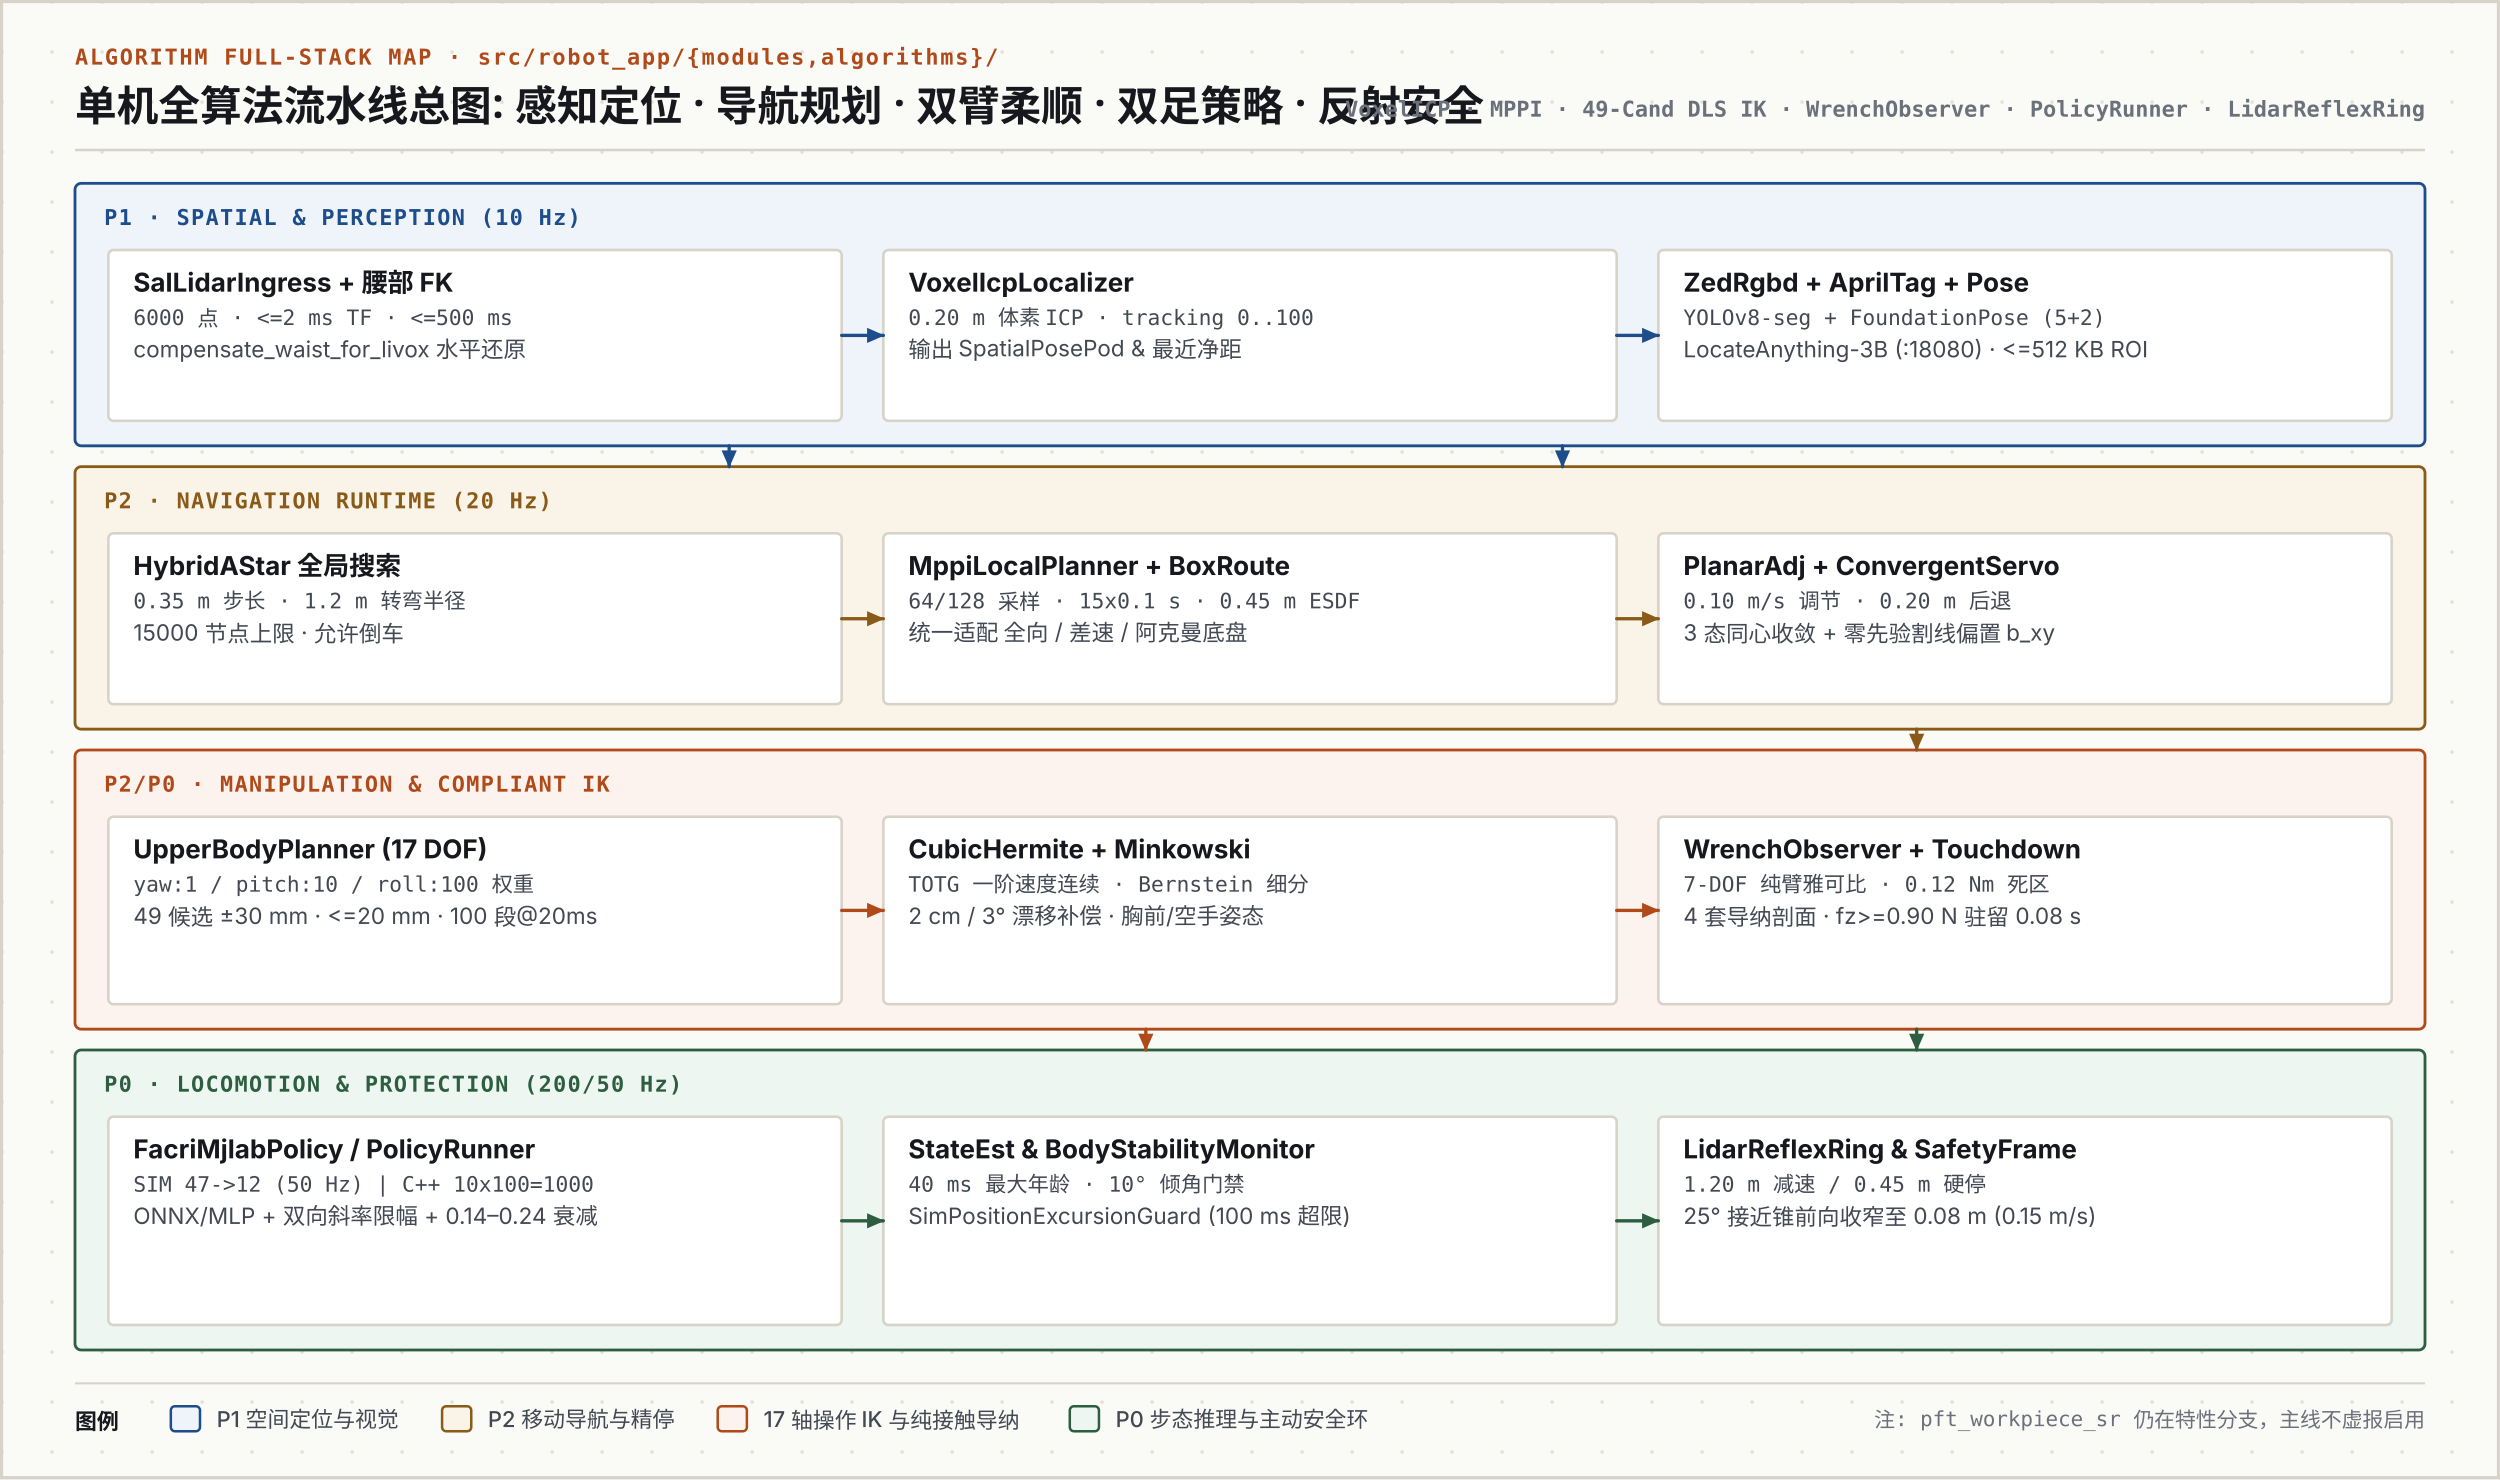
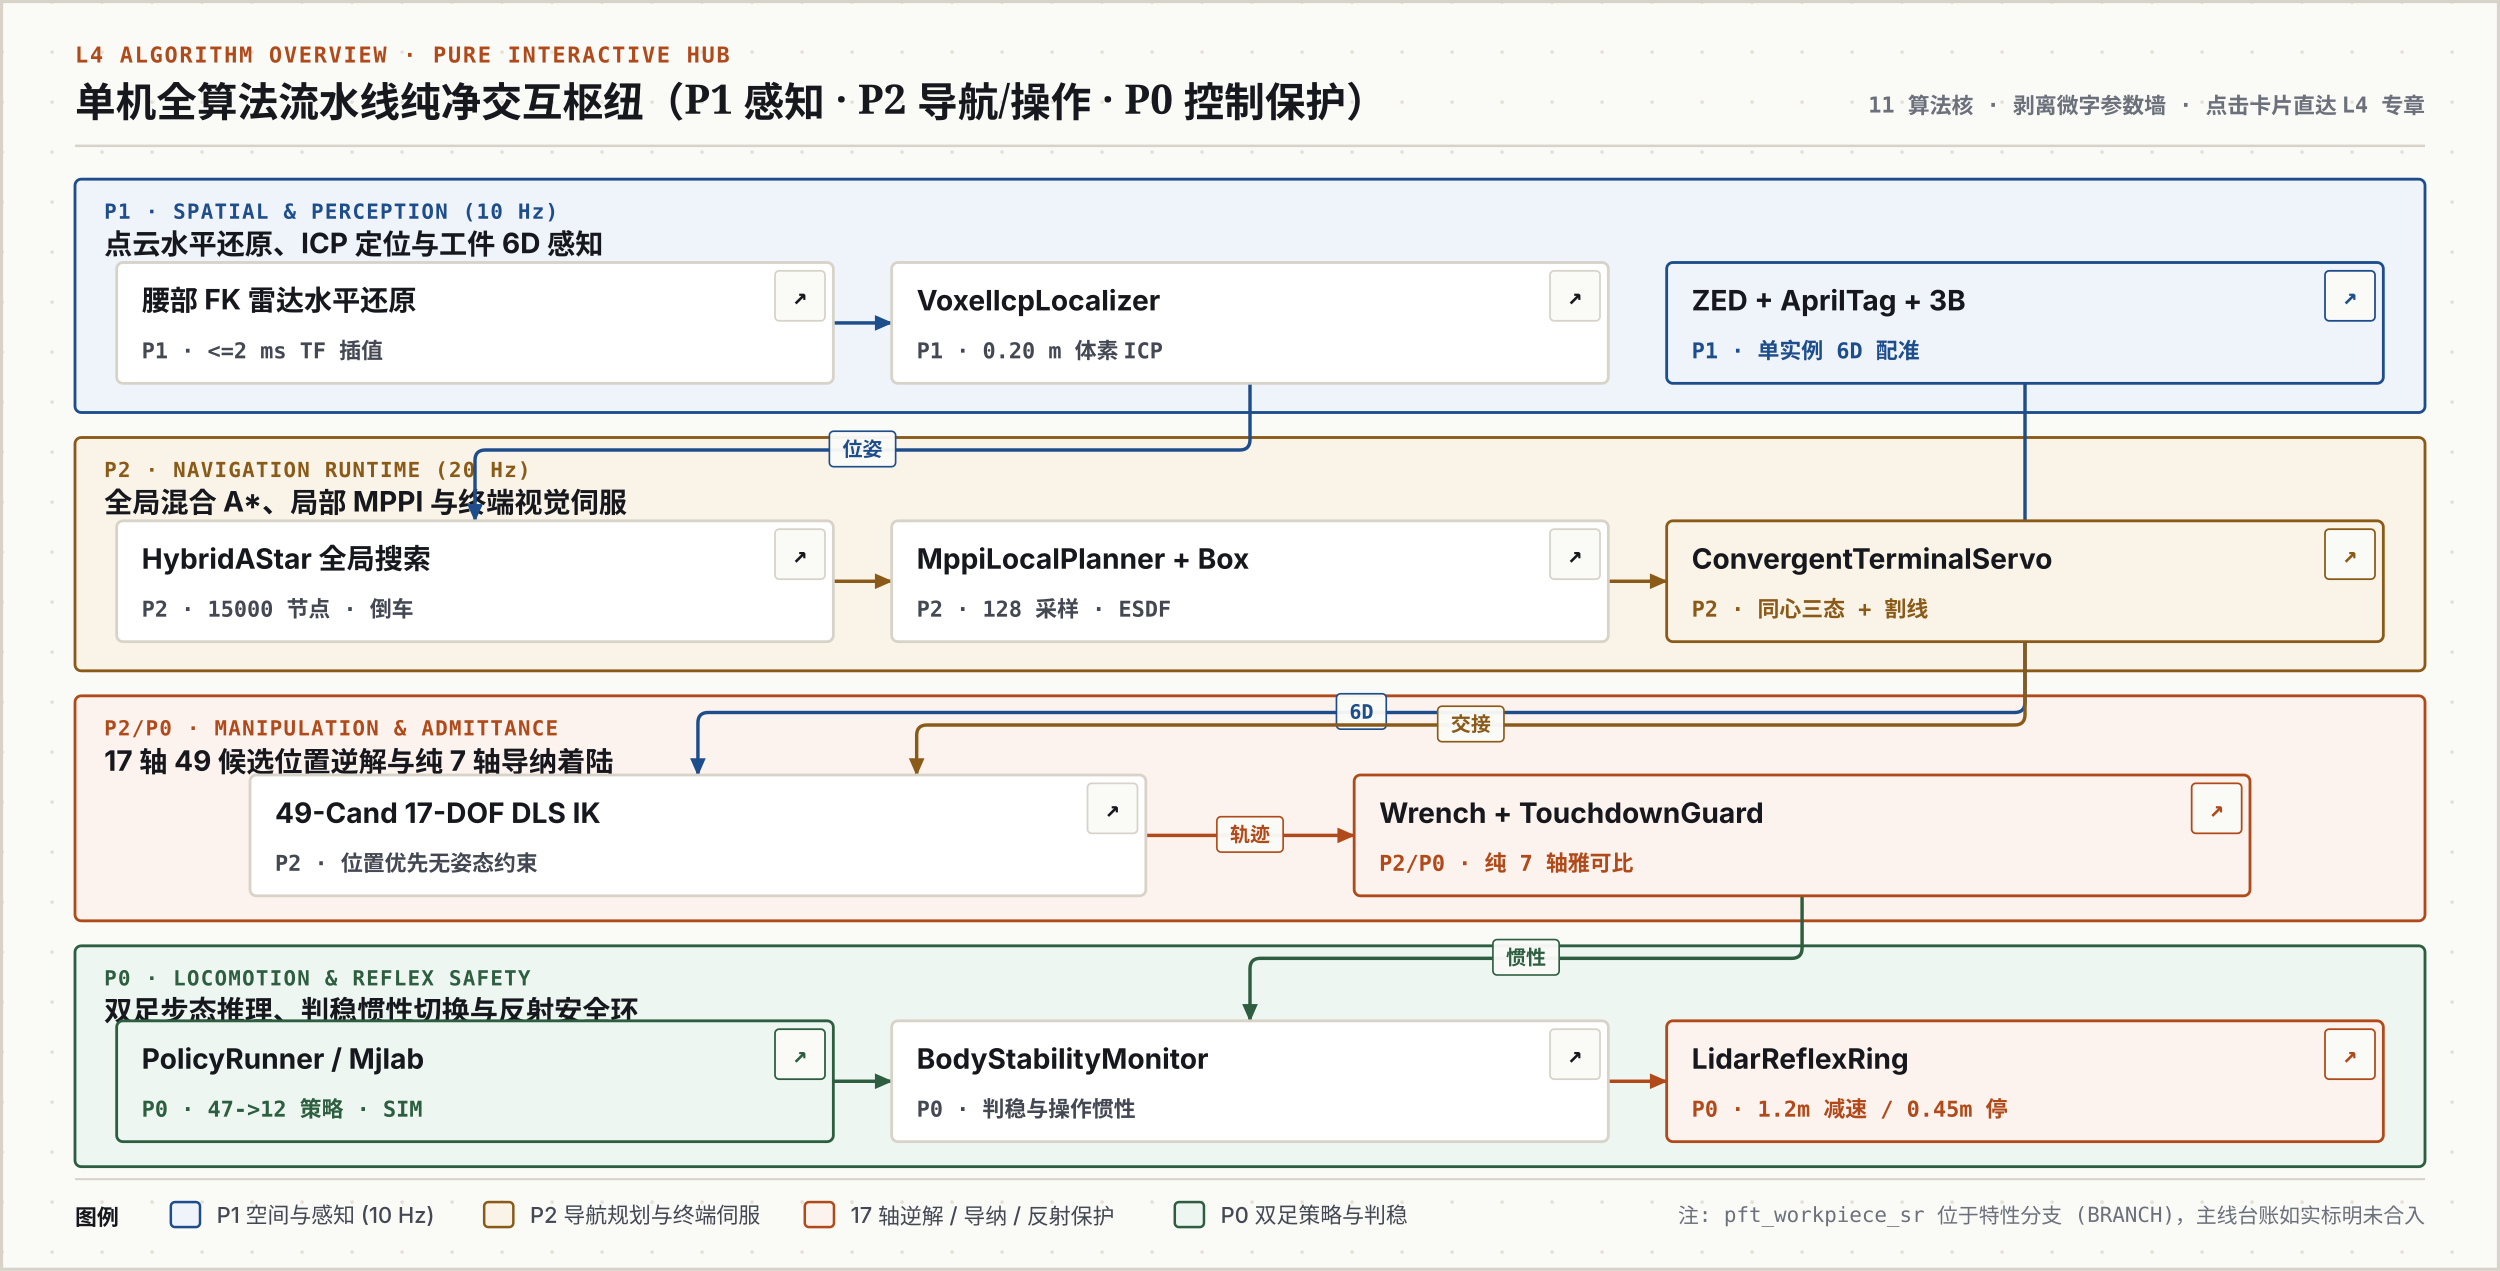
- <svg xmlns="http://www.w3.org/2000/svg" viewBox="0 0 1200 710" width="1200" height="710" role="img" aria-labelledby="diagram-title diagram-desc">
+ <svg xmlns="http://www.w3.org/2000/svg" class="interactive-arch-svg" data-diagram-id="algo-full-stack-map" viewBox="0 0 1200 610" width="1200" height="610" role="group" aria-labelledby="algo-full-stack-map-title" aria-describedby="algo-full-stack-map-desc">
  <defs>
-     <pattern id="dot-grid" width="24" height="24" patternUnits="userSpaceOnUse">
+     <pattern id="algo-full-stack-map-dot-grid" width="24" height="24" patternUnits="userSpaceOnUse">
      <circle cx="1" cy="1" r="0.9" fill="#E6E1D6" />
    </pattern>
-     <marker id="arrow-ink" viewBox="0 0 10 10" refX="8.5" refY="5" markerWidth="6.5" markerHeight="6.5" orient="auto-start-reverse">
+     <marker id="algo-full-stack-map-arrow-ink" viewBox="0 0 10 10" refX="8.5" refY="5" markerWidth="6.5" markerHeight="6.5" orient="auto-start-reverse">
      <path d="M 1 1.5 L 9 5 L 1 8.5 z" fill="#16181D" />
    </marker>
-     <marker id="arrow-terracotta" viewBox="0 0 10 10" refX="8.5" refY="5" markerWidth="6.5" markerHeight="6.5" orient="auto-start-reverse">
+     <marker id="algo-full-stack-map-arrow-terracotta" viewBox="0 0 10 10" refX="8.5" refY="5" markerWidth="6.5" markerHeight="6.5" orient="auto-start-reverse">
      <path d="M 1 1.5 L 9 5 L 1 8.5 z" fill="#B04A1A" />
    </marker>
-     <marker id="arrow-forest" viewBox="0 0 10 10" refX="8.5" refY="5" markerWidth="6.5" markerHeight="6.5" orient="auto-start-reverse">
+     <marker id="algo-full-stack-map-arrow-forest" viewBox="0 0 10 10" refX="8.5" refY="5" markerWidth="6.5" markerHeight="6.5" orient="auto-start-reverse">
      <path d="M 1 1.5 L 9 5 L 1 8.5 z" fill="#2C5E3F" />
    </marker>
-     <marker id="arrow-slate" viewBox="0 0 10 10" refX="8.5" refY="5" markerWidth="6.5" markerHeight="6.5" orient="auto-start-reverse">
+     <marker id="algo-full-stack-map-arrow-slate" viewBox="0 0 10 10" refX="8.5" refY="5" markerWidth="6.5" markerHeight="6.5" orient="auto-start-reverse">
      <path d="M 1 1.5 L 9 5 L 1 8.5 z" fill="#1E4D8C" />
    </marker>
-     <marker id="arrow-ochre" viewBox="0 0 10 10" refX="8.5" refY="5" markerWidth="6.5" markerHeight="6.5" orient="auto-start-reverse">
+     <marker id="algo-full-stack-map-arrow-ochre" viewBox="0 0 10 10" refX="8.5" refY="5" markerWidth="6.5" markerHeight="6.5" orient="auto-start-reverse">
      <path d="M 1 1.5 L 9 5 L 1 8.5 z" fill="#8A5A19" />
    </marker>
-     <marker id="arrow-mute" viewBox="0 0 10 10" refX="8.5" refY="5" markerWidth="6.5" markerHeight="6.5" orient="auto-start-reverse">
+     <marker id="algo-full-stack-map-arrow-mute" viewBox="0 0 10 10" refX="8.5" refY="5" markerWidth="6.5" markerHeight="6.5" orient="auto-start-reverse">
      <path d="M 1 1.5 L 9 5 L 1 8.5 z" fill="#8C877C" />
    </marker>
  </defs>
-   <rect x="0" y="0" width="1200" height="710" fill="#FAFAF7" />
-   <rect x="0" y="0" width="1200" height="710" fill="url(#dot-grid)" />
-   <rect x="0.75" y="0.75" width="1198.5" height="708.5" fill="none" stroke="#D8D3C8" stroke-width="1.5" />
-   <rect x="36.0" y="88.0" width="1128.0" height="126.0" rx="3.0" fill="#EFF4FA" stroke="#1E4D8C" stroke-width="1.35" />
-   <text x="50.0" y="108.0" font-family="&quot;JetBrains Mono&quot;, monospace" font-size="10.5" font-weight="700" fill="#1E4D8C" letter-spacing="0.06em">P1 · SPATIAL &amp; PERCEPTION (10 Hz)</text>
-   <rect x="36.0" y="224.0" width="1128.0" height="126.0" rx="3.0" fill="#FAF4E8" stroke="#8A5A19" stroke-width="1.35" />
-   <text x="50.0" y="244.0" font-family="&quot;JetBrains Mono&quot;, monospace" font-size="10.5" font-weight="700" fill="#8A5A19" letter-spacing="0.06em">P2 · NAVIGATION RUNTIME (20 Hz)</text>
-   <rect x="36.0" y="360.0" width="1128.0" height="134.0" rx="3.0" fill="#FDF3EE" stroke="#B04A1A" stroke-width="1.35" />
-   <text x="50.0" y="380.0" font-family="&quot;JetBrains Mono&quot;, monospace" font-size="10.5" font-weight="700" fill="#B04A1A" letter-spacing="0.06em">P2/P0 · MANIPULATION &amp; COMPLIANT IK</text>
-   <rect x="36.0" y="504.0" width="1128.0" height="144.0" rx="3.0" fill="#EEF6F1" stroke="#2C5E3F" stroke-width="1.35" />
-   <text x="50.0" y="524.0" font-family="&quot;JetBrains Mono&quot;, monospace" font-size="10.5" font-weight="700" fill="#2C5E3F" letter-spacing="0.06em">P0 · LOCOMOTION &amp; PROTECTION (200/50 Hz)</text>
-   <rect x="52.0" y="120.0" width="352.0" height="82.0" rx="2.5" fill="#FFFFFF" stroke="#D8D3C8" stroke-width="1.25" />
-   <text x="64.0" y="140.0" font-family="&quot;Inter&quot;, &quot;PingFang SC&quot;, &quot;Noto Sans SC&quot;, sans-serif" font-size="12.5" font-weight="700" fill="#16181D">SalLidarIngress + 腰部 FK</text>
-   <text x="64.0" y="156.0" font-family="&quot;JetBrains Mono&quot;, monospace" font-size="10.2" font-weight="500" fill="#434853">6000 点 · &lt;=2 ms TF · &lt;=500 ms</text>
-   <text x="64.0" y="171.5" font-family="&quot;Inter&quot;, &quot;PingFang SC&quot;, &quot;Noto Sans SC&quot;, sans-serif" font-size="10.8" font-weight="400" fill="#434853">compensate_waist_for_livox 水平还原</text>
-   <rect x="424.0" y="120.0" width="352.0" height="82.0" rx="2.5" fill="#FFFFFF" stroke="#D8D3C8" stroke-width="1.25" />
-   <text x="436.0" y="140.0" font-family="&quot;Inter&quot;, &quot;PingFang SC&quot;, &quot;Noto Sans SC&quot;, sans-serif" font-size="12.5" font-weight="700" fill="#16181D">VoxelIcpLocalizer</text>
-   <text x="436.0" y="156.0" font-family="&quot;JetBrains Mono&quot;, monospace" font-size="10.2" font-weight="500" fill="#434853">0.20 m 体素 ICP · tracking 0..100</text>
-   <text x="436.0" y="171.5" font-family="&quot;Inter&quot;, &quot;PingFang SC&quot;, &quot;Noto Sans SC&quot;, sans-serif" font-size="10.8" font-weight="400" fill="#434853">输出 SpatialPosePod &amp; 最近净距</text>
-   <rect x="796.0" y="120.0" width="352.0" height="82.0" rx="2.5" fill="#FFFFFF" stroke="#D8D3C8" stroke-width="1.25" />
-   <text x="808.0" y="140.0" font-family="&quot;Inter&quot;, &quot;PingFang SC&quot;, &quot;Noto Sans SC&quot;, sans-serif" font-size="12.5" font-weight="700" fill="#16181D">ZedRgbd + AprilTag + Pose</text>
-   <text x="808.0" y="156.0" font-family="&quot;JetBrains Mono&quot;, monospace" font-size="10.2" font-weight="500" fill="#434853">YOLOv8-seg + FoundationPose (5+2)</text>
-   <text x="808.0" y="171.5" font-family="&quot;Inter&quot;, &quot;PingFang SC&quot;, &quot;Noto Sans SC&quot;, sans-serif" font-size="10.8" font-weight="400" fill="#434853">LocateAnything-3B (:18080) · &lt;=512 KB ROI</text>
-   <rect x="52.0" y="256.0" width="352.0" height="82.0" rx="2.5" fill="#FFFFFF" stroke="#D8D3C8" stroke-width="1.25" />
-   <text x="64.0" y="276.0" font-family="&quot;Inter&quot;, &quot;PingFang SC&quot;, &quot;Noto Sans SC&quot;, sans-serif" font-size="12.5" font-weight="700" fill="#16181D">HybridAStar 全局搜索</text>
-   <text x="64.0" y="292.0" font-family="&quot;JetBrains Mono&quot;, monospace" font-size="10.2" font-weight="500" fill="#434853">0.35 m 步长 · 1.2 m 转弯半径</text>
-   <text x="64.0" y="307.5" font-family="&quot;Inter&quot;, &quot;PingFang SC&quot;, &quot;Noto Sans SC&quot;, sans-serif" font-size="10.8" font-weight="400" fill="#434853">15000 节点上限 · 允许倒车</text>
-   <rect x="424.0" y="256.0" width="352.0" height="82.0" rx="2.5" fill="#FFFFFF" stroke="#D8D3C8" stroke-width="1.25" />
-   <text x="436.0" y="276.0" font-family="&quot;Inter&quot;, &quot;PingFang SC&quot;, &quot;Noto Sans SC&quot;, sans-serif" font-size="12.5" font-weight="700" fill="#16181D">MppiLocalPlanner + BoxRoute</text>
-   <text x="436.0" y="292.0" font-family="&quot;JetBrains Mono&quot;, monospace" font-size="10.2" font-weight="500" fill="#434853">64/128 采样 · 15x0.1 s · 0.45 m ESDF</text>
-   <text x="436.0" y="307.5" font-family="&quot;Inter&quot;, &quot;PingFang SC&quot;, &quot;Noto Sans SC&quot;, sans-serif" font-size="10.8" font-weight="400" fill="#434853">统一适配 全向 / 差速 / 阿克曼底盘</text>
-   <rect x="796.0" y="256.0" width="352.0" height="82.0" rx="2.5" fill="#FFFFFF" stroke="#D8D3C8" stroke-width="1.25" />
-   <text x="808.0" y="276.0" font-family="&quot;Inter&quot;, &quot;PingFang SC&quot;, &quot;Noto Sans SC&quot;, sans-serif" font-size="12.5" font-weight="700" fill="#16181D">PlanarAdj + ConvergentServo</text>
-   <text x="808.0" y="292.0" font-family="&quot;JetBrains Mono&quot;, monospace" font-size="10.2" font-weight="500" fill="#434853">0.10 m/s 调节 · 0.20 m 后退</text>
-   <text x="808.0" y="307.5" font-family="&quot;Inter&quot;, &quot;PingFang SC&quot;, &quot;Noto Sans SC&quot;, sans-serif" font-size="10.8" font-weight="400" fill="#434853">3 态同心收敛 + 零先验割线偏置 b_xy</text>
-   <rect x="52.0" y="392.0" width="352.0" height="90.0" rx="2.5" fill="#FFFFFF" stroke="#D8D3C8" stroke-width="1.25" />
-   <text x="64.0" y="412.0" font-family="&quot;Inter&quot;, &quot;PingFang SC&quot;, &quot;Noto Sans SC&quot;, sans-serif" font-size="12.5" font-weight="700" fill="#16181D">UpperBodyPlanner (17 DOF)</text>
-   <text x="64.0" y="428.0" font-family="&quot;JetBrains Mono&quot;, monospace" font-size="10.2" font-weight="500" fill="#434853">yaw:1 / pitch:10 / roll:100 权重</text>
-   <text x="64.0" y="443.5" font-family="&quot;Inter&quot;, &quot;PingFang SC&quot;, &quot;Noto Sans SC&quot;, sans-serif" font-size="10.8" font-weight="400" fill="#434853">49 候选 ±30 mm · &lt;=20 mm · 100 段@20ms</text>
-   <rect x="424.0" y="392.0" width="352.0" height="90.0" rx="2.5" fill="#FFFFFF" stroke="#D8D3C8" stroke-width="1.25" />
-   <text x="436.0" y="412.0" font-family="&quot;Inter&quot;, &quot;PingFang SC&quot;, &quot;Noto Sans SC&quot;, sans-serif" font-size="12.5" font-weight="700" fill="#16181D">CubicHermite + Minkowski</text>
-   <text x="436.0" y="428.0" font-family="&quot;JetBrains Mono&quot;, monospace" font-size="10.2" font-weight="500" fill="#434853">TOTG 一阶速度连续 · Bernstein 细分</text>
-   <text x="436.0" y="443.5" font-family="&quot;Inter&quot;, &quot;PingFang SC&quot;, &quot;Noto Sans SC&quot;, sans-serif" font-size="10.8" font-weight="400" fill="#434853">2 cm / 3° 漂移补偿 · 胸前/空手姿态</text>
-   <rect x="796.0" y="392.0" width="352.0" height="90.0" rx="2.5" fill="#FFFFFF" stroke="#D8D3C8" stroke-width="1.25" />
-   <text x="808.0" y="412.0" font-family="&quot;Inter&quot;, &quot;PingFang SC&quot;, &quot;Noto Sans SC&quot;, sans-serif" font-size="12.5" font-weight="700" fill="#16181D">WrenchObserver + Touchdown</text>
-   <text x="808.0" y="428.0" font-family="&quot;JetBrains Mono&quot;, monospace" font-size="10.2" font-weight="500" fill="#434853">7-DOF 纯臂雅可比 · 0.12 Nm 死区</text>
-   <text x="808.0" y="443.5" font-family="&quot;Inter&quot;, &quot;PingFang SC&quot;, &quot;Noto Sans SC&quot;, sans-serif" font-size="10.8" font-weight="400" fill="#434853">4 套导纳剖面 · fz&gt;=0.90 N 驻留 0.08 s</text>
-   <rect x="52.0" y="536.0" width="352.0" height="100.0" rx="2.5" fill="#FFFFFF" stroke="#D8D3C8" stroke-width="1.25" />
-   <text x="64.0" y="556.0" font-family="&quot;Inter&quot;, &quot;PingFang SC&quot;, &quot;Noto Sans SC&quot;, sans-serif" font-size="12.5" font-weight="700" fill="#16181D">FacriMjlabPolicy / PolicyRunner</text>
-   <text x="64.0" y="572.0" font-family="&quot;JetBrains Mono&quot;, monospace" font-size="10.2" font-weight="500" fill="#434853">SIM 47-&gt;12 (50 Hz) | C++ 10x100=1000</text>
-   <text x="64.0" y="587.5" font-family="&quot;Inter&quot;, &quot;PingFang SC&quot;, &quot;Noto Sans SC&quot;, sans-serif" font-size="10.8" font-weight="400" fill="#434853">ONNX/MLP + 双向斜率限幅 + 0.14–0.24 衰减</text>
-   <rect x="424.0" y="536.0" width="352.0" height="100.0" rx="2.5" fill="#FFFFFF" stroke="#D8D3C8" stroke-width="1.25" />
-   <text x="436.0" y="556.0" font-family="&quot;Inter&quot;, &quot;PingFang SC&quot;, &quot;Noto Sans SC&quot;, sans-serif" font-size="12.5" font-weight="700" fill="#16181D">StateEst &amp; BodyStabilityMonitor</text>
-   <text x="436.0" y="572.0" font-family="&quot;JetBrains Mono&quot;, monospace" font-size="10.2" font-weight="500" fill="#434853">40 ms 最大年龄 · 10° 倾角门禁</text>
-   <text x="436.0" y="587.5" font-family="&quot;Inter&quot;, &quot;PingFang SC&quot;, &quot;Noto Sans SC&quot;, sans-serif" font-size="10.8" font-weight="400" fill="#434853">SimPositionExcursionGuard (100 ms 超限)</text>
-   <rect x="796.0" y="536.0" width="352.0" height="100.0" rx="2.5" fill="#FFFFFF" stroke="#D8D3C8" stroke-width="1.25" />
-   <text x="808.0" y="556.0" font-family="&quot;Inter&quot;, &quot;PingFang SC&quot;, &quot;Noto Sans SC&quot;, sans-serif" font-size="12.5" font-weight="700" fill="#16181D">LidarReflexRing &amp; SafetyFrame</text>
-   <text x="808.0" y="572.0" font-family="&quot;JetBrains Mono&quot;, monospace" font-size="10.2" font-weight="500" fill="#434853">1.20 m 减速 / 0.45 m 硬停</text>
-   <text x="808.0" y="587.5" font-family="&quot;Inter&quot;, &quot;PingFang SC&quot;, &quot;Noto Sans SC&quot;, sans-serif" font-size="10.8" font-weight="400" fill="#434853">25° 接近锥前向收窄至 0.08 m (0.15 m/s)</text>
-   <path d="M 404.0 161.0 L 424.0 161.0" fill="none" stroke="#1E4D8C" stroke-width="1.60" stroke-linejoin="round" stroke-linecap="round" marker-end="url(#arrow-slate)" />
-   <path d="M 776.0 161.0 L 796.0 161.0" fill="none" stroke="#1E4D8C" stroke-width="1.60" stroke-linejoin="round" stroke-linecap="round" marker-end="url(#arrow-slate)" />
-   <path d="M 404.0 297.0 L 424.0 297.0" fill="none" stroke="#8A5A19" stroke-width="1.60" stroke-linejoin="round" stroke-linecap="round" marker-end="url(#arrow-ochre)" />
-   <path d="M 776.0 297.0 L 796.0 297.0" fill="none" stroke="#8A5A19" stroke-width="1.60" stroke-linejoin="round" stroke-linecap="round" marker-end="url(#arrow-ochre)" />
-   <path d="M 404.0 437.0 L 424.0 437.0" fill="none" stroke="#B04A1A" stroke-width="1.60" stroke-linejoin="round" stroke-linecap="round" marker-end="url(#arrow-terracotta)" />
-   <path d="M 776.0 437.0 L 796.0 437.0" fill="none" stroke="#B04A1A" stroke-width="1.60" stroke-linejoin="round" stroke-linecap="round" marker-end="url(#arrow-terracotta)" />
-   <path d="M 404.0 586.0 L 424.0 586.0" fill="none" stroke="#2C5E3F" stroke-width="1.60" stroke-linejoin="round" stroke-linecap="round" marker-end="url(#arrow-forest)" />
-   <path d="M 776.0 586.0 L 796.0 586.0" fill="none" stroke="#2C5E3F" stroke-width="1.60" stroke-linejoin="round" stroke-linecap="round" marker-end="url(#arrow-forest)" />
-   <path d="M 350.0 214.0 L 350.0 224.0" fill="none" stroke="#1E4D8C" stroke-width="1.60" stroke-linejoin="round" stroke-linecap="round" marker-end="url(#arrow-slate)" />
-   <path d="M 750.0 214.0 L 750.0 224.0" fill="none" stroke="#1E4D8C" stroke-width="1.60" stroke-linejoin="round" stroke-linecap="round" marker-end="url(#arrow-slate)" />
-   <path d="M 920.0 350.0 L 920.0 360.0" fill="none" stroke="#8A5A19" stroke-width="1.60" stroke-linejoin="round" stroke-linecap="round" marker-end="url(#arrow-ochre)" />
-   <path d="M 550.0 494.0 L 550.0 504.0" fill="none" stroke="#B04A1A" stroke-width="1.60" stroke-linejoin="round" stroke-linecap="round" marker-end="url(#arrow-terracotta)" />
-   <path d="M 920.0 494.0 L 920.0 504.0" fill="none" stroke="#2C5E3F" stroke-width="1.60" stroke-linejoin="round" stroke-linecap="round" marker-end="url(#arrow-forest)" />
-   <line x1="36.0" y1="664.0" x2="1164.0" y2="664.0" stroke="#D8D3C8" stroke-width="1.00" />
-   <text x="36.0" y="686.0" font-family="&quot;JetBrains Mono&quot;, monospace" font-size="10.5" font-weight="700" fill="#16181D">图例</text>
-   <rect x="82.0" y="675.0" width="14.0" height="12.0" rx="2.0" fill="#EFF4FA" stroke="#1E4D8C" stroke-width="1.20" />
-   <text x="104.0" y="685.0" font-family="&quot;Inter&quot;, &quot;PingFang SC&quot;, &quot;Noto Sans SC&quot;, sans-serif" font-size="10.5" font-weight="500" fill="#434853">P1 空间定位与视觉</text>
-   <rect x="212.2" y="675.0" width="14.0" height="12.0" rx="2.0" fill="#FAF4E8" stroke="#8A5A19" stroke-width="1.20" />
-   <text x="234.2" y="685.0" font-family="&quot;Inter&quot;, &quot;PingFang SC&quot;, &quot;Noto Sans SC&quot;, sans-serif" font-size="10.5" font-weight="500" fill="#434853">P2 移动导航与精停</text>
-   <rect x="344.5" y="675.0" width="14.0" height="12.0" rx="2.0" fill="#FDF3EE" stroke="#B04A1A" stroke-width="1.20" />
-   <text x="366.5" y="685.0" font-family="&quot;Inter&quot;, &quot;PingFang SC&quot;, &quot;Noto Sans SC&quot;, sans-serif" font-size="10.5" font-weight="500" fill="#434853">17 轴操作 IK 与纯接触导纳</text>
-   <rect x="513.5" y="675.0" width="14.0" height="12.0" rx="2.0" fill="#EEF6F1" stroke="#2C5E3F" stroke-width="1.20" />
-   <text x="535.5" y="685.0" font-family="&quot;Inter&quot;, &quot;PingFang SC&quot;, &quot;Noto Sans SC&quot;, sans-serif" font-size="10.5" font-weight="500" fill="#434853">P0 步态推理与主动安全环</text>
-   <text x="1164.0" y="685.0" font-family="&quot;JetBrains Mono&quot;, monospace" font-size="10.0" font-weight="500" fill="#6B707B" text-anchor="end">注: pft_workpiece_sr 仍在特性分支，主线不虚报启用</text>
-   <text x="36.0" y="31.0" font-family="&quot;JetBrains Mono&quot;, monospace" font-size="10.5" font-weight="700" fill="#B04A1A" letter-spacing="0.08em">ALGORITHM FULL-STACK MAP · src/robot_app/{modules,algorithms}/</text>
-   <text x="36.0" y="58.0" font-family="&quot;Noto Serif SC&quot;, &quot;Source Han Serif SC&quot;, Georgia, serif" font-size="20.0" font-weight="700" fill="#16181D">单机全算法流水线总图: 感知定位 · 导航规划 · 双臂柔顺 · 双足策略 · 反射安全</text>
-   <text x="1164.0" y="56.0" font-family="&quot;JetBrains Mono&quot;, monospace" font-size="10.5" font-weight="600" fill="#6B707B" text-anchor="end">VoxelICP · MPPI · 49-Cand DLS IK · WrenchObserver · PolicyRunner · LidarReflexRing</text>
-   <line x1="36.0" y1="72.0" x2="1164.0" y2="72.0" stroke="#D8D3C8" stroke-width="1.20" />
+   <rect x="0" y="0" width="1200" height="610" fill="#FAFAF7" />
+   <rect x="0" y="0" width="1200" height="610" fill="url(#algo-full-stack-map-dot-grid)" />
+   <rect x="0.75" y="0.75" width="1198.5" height="608.5" fill="none" stroke="#D8D3C8" stroke-width="1.5" />
+   <rect x="36.0" y="86.0" width="1128.0" height="112.0" rx="3.0" fill="#EFF4FA" stroke="#1E4D8C" stroke-width="1.35" />
+   <text x="50.0" y="105.0" font-family="&quot;JetBrains Mono&quot;, monospace" font-size="10.0" font-weight="700" fill="#1E4D8C" letter-spacing="0.06em">P1 · SPATIAL &amp; PERCEPTION (10 Hz)</text>
+   <text x="50.0" y="122.0" font-family="&quot;Inter&quot;, &quot;PingFang SC&quot;, &quot;Noto Sans SC&quot;, sans-serif" font-size="13.5" font-weight="700" fill="#16181D">点云水平还原、ICP 定位与工件 6D 感知</text>
+   <rect x="36.0" y="210.0" width="1128.0" height="112.0" rx="3.0" fill="#FAF4E8" stroke="#8A5A19" stroke-width="1.35" />
+   <text x="50.0" y="229.0" font-family="&quot;JetBrains Mono&quot;, monospace" font-size="10.0" font-weight="700" fill="#8A5A19" letter-spacing="0.06em">P2 · NAVIGATION RUNTIME (20 Hz)</text>
+   <text x="50.0" y="246.0" font-family="&quot;Inter&quot;, &quot;PingFang SC&quot;, &quot;Noto Sans SC&quot;, sans-serif" font-size="13.5" font-weight="700" fill="#16181D">全局混合 A*、局部 MPPI 与终端视觉伺服</text>
+   <rect x="36.0" y="334.0" width="1128.0" height="108.0" rx="3.0" fill="#FDF3EE" stroke="#B04A1A" stroke-width="1.35" />
+   <text x="50.0" y="353.0" font-family="&quot;JetBrains Mono&quot;, monospace" font-size="10.0" font-weight="700" fill="#B04A1A" letter-spacing="0.06em">P2/P0 · MANIPULATION &amp; ADMITTANCE</text>
+   <text x="50.0" y="370.0" font-family="&quot;Inter&quot;, &quot;PingFang SC&quot;, &quot;Noto Sans SC&quot;, sans-serif" font-size="13.5" font-weight="700" fill="#16181D">17 轴 49 候选位置逆解与纯 7 轴导纳着陆</text>
+   <rect x="36.0" y="454.0" width="1128.0" height="106.0" rx="3.0" fill="#EEF6F1" stroke="#2C5E3F" stroke-width="1.35" />
+   <text x="50.0" y="473.0" font-family="&quot;JetBrains Mono&quot;, monospace" font-size="10.0" font-weight="700" fill="#2C5E3F" letter-spacing="0.06em">P0 · LOCOMOTION &amp; REFLEX SAFETY</text>
+   <text x="50.0" y="490.0" font-family="&quot;Inter&quot;, &quot;PingFang SC&quot;, &quot;Noto Sans SC&quot;, sans-serif" font-size="13.5" font-weight="700" fill="#16181D">双足步态推理、判稳惯性切换与反射安全环</text>
+   <g class="arch-edge" data-from="a_waist_fk" data-to="a_icp" data-flow="p1_perc">
+     <path d="M 400.0 155.0 L 428.0 155.0" fill="none" stroke="#1E4D8C" stroke-width="1.65" stroke-linejoin="round" stroke-linecap="round" marker-end="url(#algo-full-stack-map-arrow-slate)" />
+   </g>
+   <g class="arch-edge" data-from="a_icp" data-to="a_astar" data-flow="p1_perc,p2_nav">
+     <path d="M 600.0 184.0 L 600.0 211.0 Q 600.0 216.0 595.0 216.0 L 233.0 216.0 Q 228.0 216.0 228.0 221.0 L 228.0 250.0" fill="none" stroke="#1E4D8C" stroke-width="1.65" stroke-linejoin="round" stroke-linecap="round" marker-end="url(#algo-full-stack-map-arrow-slate)" />
+     <rect x="398.1" y="207.0" width="31.8" height="17.0" rx="2.0" fill="#FAFAF7" fill-opacity="0.96" stroke="#1E4D8C" stroke-width="0.8" />
+     <text x="414.0" y="219.0" font-family="&quot;JetBrains Mono&quot;, monospace" font-size="9.6" font-weight="600" fill="#1E4D8C" text-anchor="middle">位姿</text>
+   </g>
+   <g class="arch-edge" data-from="a_perc" data-to="a_ik" data-flow="p1_perc,p2_manip">
+     <path d="M 972.0 184.0 L 972.0 337.0 Q 972.0 342.0 967.0 342.0 L 340.0 342.0 Q 335.0 342.0 335.0 347.0 L 335.0 372.0" fill="none" stroke="#1E4D8C" stroke-width="1.65" stroke-linejoin="round" stroke-linecap="round" marker-end="url(#algo-full-stack-map-arrow-slate)" />
+     <rect x="641.5" y="333.0" width="23.9" height="17.0" rx="2.0" fill="#FAFAF7" fill-opacity="0.96" stroke="#1E4D8C" stroke-width="0.8" />
+     <text x="653.5" y="345.0" font-family="&quot;JetBrains Mono&quot;, monospace" font-size="9.6" font-weight="600" fill="#1E4D8C" text-anchor="middle">6D</text>
+   </g>
+   <g class="arch-edge" data-from="a_astar" data-to="a_mppi" data-flow="p2_nav">
+     <path d="M 400.0 279.0 L 428.0 279.0" fill="none" stroke="#8A5A19" stroke-width="1.65" stroke-linejoin="round" stroke-linecap="round" marker-end="url(#algo-full-stack-map-arrow-ochre)" />
+   </g>
+   <g class="arch-edge" data-from="a_mppi" data-to="a_servo" data-flow="p2_nav">
+     <path d="M 772.0 279.0 L 800.0 279.0" fill="none" stroke="#8A5A19" stroke-width="1.65" stroke-linejoin="round" stroke-linecap="round" marker-end="url(#algo-full-stack-map-arrow-ochre)" />
+   </g>
+   <g class="arch-edge" data-from="a_servo" data-to="a_ik" data-flow="p2_nav,p2_manip">
+     <path d="M 972.0 308.0 L 972.0 343.0 Q 972.0 348.0 967.0 348.0 L 445.0 348.0 Q 440.0 348.0 440.0 353.0 L 440.0 372.0" fill="none" stroke="#8A5A19" stroke-width="1.65" stroke-linejoin="round" stroke-linecap="round" marker-end="url(#algo-full-stack-map-arrow-ochre)" />
+     <rect x="690.1" y="339.0" width="31.8" height="17.0" rx="2.0" fill="#FAFAF7" fill-opacity="0.96" stroke="#8A5A19" stroke-width="0.8" />
+     <text x="706.0" y="351.0" font-family="&quot;JetBrains Mono&quot;, monospace" font-size="9.6" font-weight="600" fill="#8A5A19" text-anchor="middle">交接</text>
+   </g>
+   <g class="arch-edge" data-from="a_ik" data-to="a_admit" data-flow="p2_manip">
+     <path d="M 550.0 401.0 L 650.0 401.0" fill="none" stroke="#B04A1A" stroke-width="1.65" stroke-linejoin="round" stroke-linecap="round" marker-end="url(#algo-full-stack-map-arrow-terracotta)" />
+     <rect x="584.1" y="392.0" width="31.8" height="17.0" rx="2.0" fill="#FAFAF7" fill-opacity="0.96" stroke="#B04A1A" stroke-width="0.8" />
+     <text x="600.0" y="404.0" font-family="&quot;JetBrains Mono&quot;, monospace" font-size="9.6" font-weight="600" fill="#B04A1A" text-anchor="middle">轨迹</text>
+   </g>
+   <g class="arch-edge" data-from="a_admit" data-to="a_stab" data-flow="p2_manip,p0_ctrl">
+     <path d="M 865.0 430.0 L 865.0 455.0 Q 865.0 460.0 860.0 460.0 L 605.0 460.0 Q 600.0 460.0 600.0 465.0 L 600.0 490.0" fill="none" stroke="#2C5E3F" stroke-width="1.65" stroke-linejoin="round" stroke-linecap="round" marker-end="url(#algo-full-stack-map-arrow-forest)" />
+     <rect x="716.6" y="451.0" width="31.8" height="17.0" rx="2.0" fill="#FAFAF7" fill-opacity="0.96" stroke="#2C5E3F" stroke-width="0.8" />
+     <text x="732.5" y="463.0" font-family="&quot;JetBrains Mono&quot;, monospace" font-size="9.6" font-weight="600" fill="#2C5E3F" text-anchor="middle">惯性</text>
+   </g>
+   <g class="arch-edge" data-from="a_policy" data-to="a_stab" data-flow="p0_ctrl">
+     <path d="M 400.0 519.0 L 428.0 519.0" fill="none" stroke="#2C5E3F" stroke-width="1.65" stroke-linejoin="round" stroke-linecap="round" marker-end="url(#algo-full-stack-map-arrow-forest)" />
+   </g>
+   <g class="arch-edge" data-from="a_stab" data-to="a_reflex" data-flow="p0_ctrl">
+     <path d="M 772.0 519.0 L 800.0 519.0" fill="none" stroke="#B04A1A" stroke-width="1.65" stroke-linejoin="round" stroke-linecap="round" marker-end="url(#algo-full-stack-map-arrow-terracotta)" />
+   </g>
+   <g class="arch-node-card" data-node-id="a_waist_fk">
+     <g class="arch-node" role="button" tabindex="0" data-node-id="a_waist_fk" data-flows="all,p1_perc" aria-expanded="false" aria-label="腰部 FK 雷达水平还原（P1 · &lt;=2 ms TF 插值）">
+       <rect class="arch-node-box" x="56.0" y="126.0" width="344.0" height="58.0" rx="3.0" fill="#FFFFFF" stroke="#D8D3C8" stroke-width="1.35" />
+       <text class="arch-node-title" x="68.0" y="149.0" font-family="&quot;Inter&quot;, &quot;PingFang SC&quot;, &quot;Noto Sans SC&quot;, sans-serif" font-size="13.5" font-weight="700" fill="#16181D">腰部 FK 雷达水平还原</text>
+       <text class="arch-node-role" x="68.0" y="172.0" font-family="&quot;JetBrains Mono&quot;, monospace" font-size="10.5" font-weight="600" fill="#434853">P1 · &lt;=2 ms TF 插值</text>
+     </g>
+     <a class="arch-node-jump" href="handbook://algorithms/spatial-and-navigation.html#principles" aria-label="前往「腰部 FK 雷达水平还原」对应章节">
+       <rect x="372.0" y="130.0" width="24.0" height="24.0" rx="2.0" fill="#FAFAF7" stroke="#D8D3C8" stroke-width="0.85" />
+       <text x="384.0" y="146.0" font-family="&quot;JetBrains Mono&quot;, monospace" font-size="11.5" font-weight="700" fill="#16181D" text-anchor="middle">↗</text>
+     </a>
+   </g>
+   <g class="arch-node-card" data-node-id="a_icp">
+     <g class="arch-node" role="button" tabindex="0" data-node-id="a_icp" data-flows="all,p1_perc,p2_nav" aria-expanded="false" aria-label="VoxelIcpLocalizer（P1 · 0.20 m 体素 ICP）">
+       <rect class="arch-node-box" x="428.0" y="126.0" width="344.0" height="58.0" rx="3.0" fill="#FFFFFF" stroke="#D8D3C8" stroke-width="1.35" />
+       <text class="arch-node-title" x="440.0" y="149.0" font-family="&quot;Inter&quot;, &quot;PingFang SC&quot;, &quot;Noto Sans SC&quot;, sans-serif" font-size="13.5" font-weight="700" fill="#16181D">VoxelIcpLocalizer</text>
+       <text class="arch-node-role" x="440.0" y="172.0" font-family="&quot;JetBrains Mono&quot;, monospace" font-size="10.5" font-weight="600" fill="#434853">P1 · 0.20 m 体素 ICP</text>
+     </g>
+     <a class="arch-node-jump" href="handbook://algorithms/spatial-and-navigation.html#flow" aria-label="前往「VoxelIcpLocalizer」对应章节">
+       <rect x="744.0" y="130.0" width="24.0" height="24.0" rx="2.0" fill="#FAFAF7" stroke="#D8D3C8" stroke-width="0.85" />
+       <text x="756.0" y="146.0" font-family="&quot;JetBrains Mono&quot;, monospace" font-size="11.5" font-weight="700" fill="#16181D" text-anchor="middle">↗</text>
+     </a>
+   </g>
+   <g class="arch-node-card" data-node-id="a_perc">
+     <g class="arch-node" role="button" tabindex="0" data-node-id="a_perc" data-flows="all,p1_perc,p2_manip" aria-expanded="false" aria-label="ZED + AprilTag + 3B（P1 · 单实例 6D 配准）">
+       <rect class="arch-node-box" x="800.0" y="126.0" width="344.0" height="58.0" rx="3.0" fill="#EFF4FA" stroke="#1E4D8C" stroke-width="1.35" />
+       <text class="arch-node-title" x="812.0" y="149.0" font-family="&quot;Inter&quot;, &quot;PingFang SC&quot;, &quot;Noto Sans SC&quot;, sans-serif" font-size="13.5" font-weight="700" fill="#16181D">ZED + AprilTag + 3B</text>
+       <text class="arch-node-role" x="812.0" y="172.0" font-family="&quot;JetBrains Mono&quot;, monospace" font-size="10.5" font-weight="600" fill="#1E4D8C">P1 · 单实例 6D 配准</text>
+     </g>
+     <a class="arch-node-jump" href="handbook://algorithms/workpiece-perception.html#flow" aria-label="前往「ZED + AprilTag + 3B」对应章节">
+       <rect x="1116.0" y="130.0" width="24.0" height="24.0" rx="2.0" fill="#FAFAF7" stroke="#1E4D8C" stroke-width="0.85" />
+       <text x="1128.0" y="146.0" font-family="&quot;JetBrains Mono&quot;, monospace" font-size="11.5" font-weight="700" fill="#1E4D8C" text-anchor="middle">↗</text>
+     </a>
+   </g>
+   <g class="arch-node-card" data-node-id="a_astar">
+     <g class="arch-node" role="button" tabindex="0" data-node-id="a_astar" data-flows="all,p1_perc,p2_nav" aria-expanded="false" aria-label="HybridAStar 全局搜索（P2 · 15000 节点 · 倒车）">
+       <rect class="arch-node-box" x="56.0" y="250.0" width="344.0" height="58.0" rx="3.0" fill="#FFFFFF" stroke="#D8D3C8" stroke-width="1.35" />
+       <text class="arch-node-title" x="68.0" y="273.0" font-family="&quot;Inter&quot;, &quot;PingFang SC&quot;, &quot;Noto Sans SC&quot;, sans-serif" font-size="13.5" font-weight="700" fill="#16181D">HybridAStar 全局搜索</text>
+       <text class="arch-node-role" x="68.0" y="296.0" font-family="&quot;JetBrains Mono&quot;, monospace" font-size="10.5" font-weight="600" fill="#434853">P2 · 15000 节点 · 倒车</text>
+     </g>
+     <a class="arch-node-jump" href="handbook://algorithms/spatial-and-navigation.html#flow" aria-label="前往「HybridAStar 全局搜索」对应章节">
+       <rect x="372.0" y="254.0" width="24.0" height="24.0" rx="2.0" fill="#FAFAF7" stroke="#D8D3C8" stroke-width="0.85" />
+       <text x="384.0" y="270.0" font-family="&quot;JetBrains Mono&quot;, monospace" font-size="11.5" font-weight="700" fill="#16181D" text-anchor="middle">↗</text>
+     </a>
+   </g>
+   <g class="arch-node-card" data-node-id="a_mppi">
+     <g class="arch-node" role="button" tabindex="0" data-node-id="a_mppi" data-flows="all,p2_nav" aria-expanded="false" aria-label="MppiLocalPlanner + Box（P2 · 128 采样 · ESDF）">
+       <rect class="arch-node-box" x="428.0" y="250.0" width="344.0" height="58.0" rx="3.0" fill="#FFFFFF" stroke="#D8D3C8" stroke-width="1.35" />
+       <text class="arch-node-title" x="440.0" y="273.0" font-family="&quot;Inter&quot;, &quot;PingFang SC&quot;, &quot;Noto Sans SC&quot;, sans-serif" font-size="13.5" font-weight="700" fill="#16181D">MppiLocalPlanner + Box</text>
+       <text class="arch-node-role" x="440.0" y="296.0" font-family="&quot;JetBrains Mono&quot;, monospace" font-size="10.5" font-weight="600" fill="#434853">P2 · 128 采样 · ESDF</text>
+     </g>
+     <a class="arch-node-jump" href="handbook://algorithms/spatial-and-navigation.html#paradigm" aria-label="前往「MppiLocalPlanner + Box」对应章节">
+       <rect x="744.0" y="254.0" width="24.0" height="24.0" rx="2.0" fill="#FAFAF7" stroke="#D8D3C8" stroke-width="0.85" />
+       <text x="756.0" y="270.0" font-family="&quot;JetBrains Mono&quot;, monospace" font-size="11.5" font-weight="700" fill="#16181D" text-anchor="middle">↗</text>
+     </a>
+   </g>
+   <g class="arch-node-card" data-node-id="a_servo">
+     <g class="arch-node" role="button" tabindex="0" data-node-id="a_servo" data-flows="all,p2_manip,p2_nav" aria-expanded="false" aria-label="ConvergentTerminalServo（P2 · 同心三态 + 割线）">
+       <rect class="arch-node-box" x="800.0" y="250.0" width="344.0" height="58.0" rx="3.0" fill="#FAF4E8" stroke="#8A5A19" stroke-width="1.35" />
+       <text class="arch-node-title" x="812.0" y="273.0" font-family="&quot;Inter&quot;, &quot;PingFang SC&quot;, &quot;Noto Sans SC&quot;, sans-serif" font-size="13.5" font-weight="700" fill="#16181D">ConvergentTerminalServo</text>
+       <text class="arch-node-role" x="812.0" y="296.0" font-family="&quot;JetBrains Mono&quot;, monospace" font-size="10.5" font-weight="600" fill="#8A5A19">P2 · 同心三态 + 割线</text>
+     </g>
+     <a class="arch-node-jump" href="handbook://algorithms/spatial-and-navigation.html#principles" aria-label="前往「ConvergentTerminalServo」对应章节">
+       <rect x="1116.0" y="254.0" width="24.0" height="24.0" rx="2.0" fill="#FAFAF7" stroke="#8A5A19" stroke-width="0.85" />
+       <text x="1128.0" y="270.0" font-family="&quot;JetBrains Mono&quot;, monospace" font-size="11.5" font-weight="700" fill="#8A5A19" text-anchor="middle">↗</text>
+     </a>
+   </g>
+   <g class="arch-node-card" data-node-id="a_ik">
+     <g class="arch-node" role="button" tabindex="0" data-node-id="a_ik" data-flows="all,p1_perc,p2_manip,p2_nav" aria-expanded="false" aria-label="49-Cand 17-DOF DLS IK（P2 · 位置优先无姿态约束）">
+       <rect class="arch-node-box" x="120.0" y="372.0" width="430.0" height="58.0" rx="3.0" fill="#FFFFFF" stroke="#D8D3C8" stroke-width="1.35" />
+       <text class="arch-node-title" x="132.0" y="395.0" font-family="&quot;Inter&quot;, &quot;PingFang SC&quot;, &quot;Noto Sans SC&quot;, sans-serif" font-size="13.5" font-weight="700" fill="#16181D">49-Cand 17-DOF DLS IK</text>
+       <text class="arch-node-role" x="132.0" y="418.0" font-family="&quot;JetBrains Mono&quot;, monospace" font-size="10.5" font-weight="600" fill="#434853">P2 · 位置优先无姿态约束</text>
+     </g>
+     <a class="arch-node-jump" href="handbook://algorithms/manipulation-and-ik.html#flow" aria-label="前往「49-Cand 17-DOF DLS IK」对应章节">
+       <rect x="522.0" y="376.0" width="24.0" height="24.0" rx="2.0" fill="#FAFAF7" stroke="#D8D3C8" stroke-width="0.85" />
+       <text x="534.0" y="392.0" font-family="&quot;JetBrains Mono&quot;, monospace" font-size="11.5" font-weight="700" fill="#16181D" text-anchor="middle">↗</text>
+     </a>
+   </g>
+   <g class="arch-node-card" data-node-id="a_admit">
+     <g class="arch-node" role="button" tabindex="0" data-node-id="a_admit" data-flows="all,p0_ctrl,p2_manip" aria-expanded="false" aria-label="Wrench + TouchdownGuard（P2/P0 · 纯 7 轴雅可比）">
+       <rect class="arch-node-box" x="650.0" y="372.0" width="430.0" height="58.0" rx="3.0" fill="#FDF3EE" stroke="#B04A1A" stroke-width="1.35" />
+       <text class="arch-node-title" x="662.0" y="395.0" font-family="&quot;Inter&quot;, &quot;PingFang SC&quot;, &quot;Noto Sans SC&quot;, sans-serif" font-size="13.5" font-weight="700" fill="#16181D">Wrench + TouchdownGuard</text>
+       <text class="arch-node-role" x="662.0" y="418.0" font-family="&quot;JetBrains Mono&quot;, monospace" font-size="10.5" font-weight="600" fill="#B04A1A">P2/P0 · 纯 7 轴雅可比</text>
+     </g>
+     <a class="arch-node-jump" href="handbook://algorithms/manipulation-and-ik.html#principles" aria-label="前往「Wrench + TouchdownGuard」对应章节">
+       <rect x="1052.0" y="376.0" width="24.0" height="24.0" rx="2.0" fill="#FAFAF7" stroke="#B04A1A" stroke-width="0.85" />
+       <text x="1064.0" y="392.0" font-family="&quot;JetBrains Mono&quot;, monospace" font-size="11.5" font-weight="700" fill="#B04A1A" text-anchor="middle">↗</text>
+     </a>
+   </g>
+   <g class="arch-node-card" data-node-id="a_policy">
+     <g class="arch-node" role="button" tabindex="0" data-node-id="a_policy" data-flows="all,p0_ctrl" aria-expanded="false" aria-label="PolicyRunner / Mjlab（P0 · 47-&gt;12 策略 · SIM）">
+       <rect class="arch-node-box" x="56.0" y="490.0" width="344.0" height="58.0" rx="3.0" fill="#EEF6F1" stroke="#2C5E3F" stroke-width="1.35" />
+       <text class="arch-node-title" x="68.0" y="513.0" font-family="&quot;Inter&quot;, &quot;PingFang SC&quot;, &quot;Noto Sans SC&quot;, sans-serif" font-size="13.5" font-weight="700" fill="#16181D">PolicyRunner / Mjlab</text>
+       <text class="arch-node-role" x="68.0" y="536.0" font-family="&quot;JetBrains Mono&quot;, monospace" font-size="10.5" font-weight="600" fill="#2C5E3F">P0 · 47-&gt;12 策略 · SIM</text>
+     </g>
+     <a class="arch-node-jump" href="handbook://algorithms/locomotion-and-state.html#flow" aria-label="前往「PolicyRunner / Mjlab」对应章节">
+       <rect x="372.0" y="494.0" width="24.0" height="24.0" rx="2.0" fill="#FAFAF7" stroke="#2C5E3F" stroke-width="0.85" />
+       <text x="384.0" y="510.0" font-family="&quot;JetBrains Mono&quot;, monospace" font-size="11.5" font-weight="700" fill="#2C5E3F" text-anchor="middle">↗</text>
+     </a>
+   </g>
+   <g class="arch-node-card" data-node-id="a_stab">
+     <g class="arch-node" role="button" tabindex="0" data-node-id="a_stab" data-flows="all,p0_ctrl,p2_manip" aria-expanded="false" aria-label="BodyStabilityMonitor（P0 · 判稳与操作惯性）">
+       <rect class="arch-node-box" x="428.0" y="490.0" width="344.0" height="58.0" rx="3.0" fill="#FFFFFF" stroke="#D8D3C8" stroke-width="1.35" />
+       <text class="arch-node-title" x="440.0" y="513.0" font-family="&quot;Inter&quot;, &quot;PingFang SC&quot;, &quot;Noto Sans SC&quot;, sans-serif" font-size="13.5" font-weight="700" fill="#16181D">BodyStabilityMonitor</text>
+       <text class="arch-node-role" x="440.0" y="536.0" font-family="&quot;JetBrains Mono&quot;, monospace" font-size="10.5" font-weight="600" fill="#434853">P0 · 判稳与操作惯性</text>
+     </g>
+     <a class="arch-node-jump" href="handbook://algorithms/locomotion-and-state.html#principles" aria-label="前往「BodyStabilityMonitor」对应章节">
+       <rect x="744.0" y="494.0" width="24.0" height="24.0" rx="2.0" fill="#FAFAF7" stroke="#D8D3C8" stroke-width="0.85" />
+       <text x="756.0" y="510.0" font-family="&quot;JetBrains Mono&quot;, monospace" font-size="11.5" font-weight="700" fill="#16181D" text-anchor="middle">↗</text>
+     </a>
+   </g>
+   <g class="arch-node-card" data-node-id="a_reflex">
+     <g class="arch-node" role="button" tabindex="0" data-node-id="a_reflex" data-flows="all,p0_ctrl" aria-expanded="false" aria-label="LidarReflexRing（P0 · 1.2m 减速 / 0.45m 停）">
+       <rect class="arch-node-box" x="800.0" y="490.0" width="344.0" height="58.0" rx="3.0" fill="#FDF3EE" stroke="#B04A1A" stroke-width="1.35" />
+       <text class="arch-node-title" x="812.0" y="513.0" font-family="&quot;Inter&quot;, &quot;PingFang SC&quot;, &quot;Noto Sans SC&quot;, sans-serif" font-size="13.5" font-weight="700" fill="#16181D">LidarReflexRing</text>
+       <text class="arch-node-role" x="812.0" y="536.0" font-family="&quot;JetBrains Mono&quot;, monospace" font-size="10.5" font-weight="600" fill="#B04A1A">P0 · 1.2m 减速 / 0.45m 停</text>
+     </g>
+     <a class="arch-node-jump" href="handbook://algorithms/overview.html#boundaries" aria-label="前往「LidarReflexRing」对应章节">
+       <rect x="1116.0" y="494.0" width="24.0" height="24.0" rx="2.0" fill="#FAFAF7" stroke="#B04A1A" stroke-width="0.85" />
+       <text x="1128.0" y="510.0" font-family="&quot;JetBrains Mono&quot;, monospace" font-size="11.5" font-weight="700" fill="#B04A1A" text-anchor="middle">↗</text>
+     </a>
+   </g>
+   <line x1="36.0" y1="566.0" x2="1164.0" y2="566.0" stroke="#D8D3C8" stroke-width="1.00" />
+   <text x="36.0" y="588.0" font-family="&quot;JetBrains Mono&quot;, monospace" font-size="10.5" font-weight="700" fill="#16181D">图例</text>
+   <rect x="82.0" y="577.0" width="14.0" height="12.0" rx="2.0" fill="#EFF4FA" stroke="#1E4D8C" stroke-width="1.20" />
+   <text x="104.0" y="587.0" font-family="&quot;Inter&quot;, &quot;PingFang SC&quot;, &quot;Noto Sans SC&quot;, sans-serif" font-size="10.5" font-weight="500" fill="#434853">P1 空间与感知 (10 Hz)</text>
+   <rect x="232.4" y="577.0" width="14.0" height="12.0" rx="2.0" fill="#FAF4E8" stroke="#8A5A19" stroke-width="1.20" />
+   <text x="254.4" y="587.0" font-family="&quot;Inter&quot;, &quot;PingFang SC&quot;, &quot;Noto Sans SC&quot;, sans-serif" font-size="10.5" font-weight="500" fill="#434853">P2 导航规划与终端伺服</text>
+   <rect x="386.3" y="577.0" width="14.0" height="12.0" rx="2.0" fill="#FDF3EE" stroke="#B04A1A" stroke-width="1.20" />
+   <text x="408.3" y="587.0" font-family="&quot;Inter&quot;, &quot;PingFang SC&quot;, &quot;Noto Sans SC&quot;, sans-serif" font-size="10.5" font-weight="500" fill="#434853">17 轴逆解 / 导纳 / 反射保护</text>
+   <rect x="563.9" y="577.0" width="14.0" height="12.0" rx="2.0" fill="#EEF6F1" stroke="#2C5E3F" stroke-width="1.20" />
+   <text x="585.9" y="587.0" font-family="&quot;Inter&quot;, &quot;PingFang SC&quot;, &quot;Noto Sans SC&quot;, sans-serif" font-size="10.5" font-weight="500" fill="#434853">P0 双足策略与判稳</text>
+   <text x="1164.0" y="587.0" font-family="&quot;JetBrains Mono&quot;, monospace" font-size="10.0" font-weight="500" fill="#6B707B" text-anchor="end">注: pft_workpiece_sr 位于特性分支 (BRANCH)，主线台账如实标明未合入</text>
+   <text x="36.0" y="30.0" font-family="&quot;JetBrains Mono&quot;, monospace" font-size="10.5" font-weight="700" fill="#B04A1A" letter-spacing="0.08em">L4 ALGORITHM OVERVIEW · PURE INTERACTIVE HUB</text>
+   <text x="36.0" y="56.0" font-family="&quot;Noto Serif SC&quot;, &quot;Source Han Serif SC&quot;, Georgia, serif" font-size="19.5" font-weight="700" fill="#16181D">单机全算法流水线纯净交互枢纽（P1 感知 · P2 导航/操作 · P0 控制保护）</text>
+   <text x="1164.0" y="54.0" font-family="&quot;JetBrains Mono&quot;, monospace" font-size="10.5" font-weight="600" fill="#6B707B" text-anchor="end">11 算法核 · 剥离微字参数墙 · 点击卡片直达 L4 专章</text>
+   <line x1="36.0" y1="70.0" x2="1164.0" y2="70.0" stroke="#D8D3C8" stroke-width="1.20" />
</svg>
